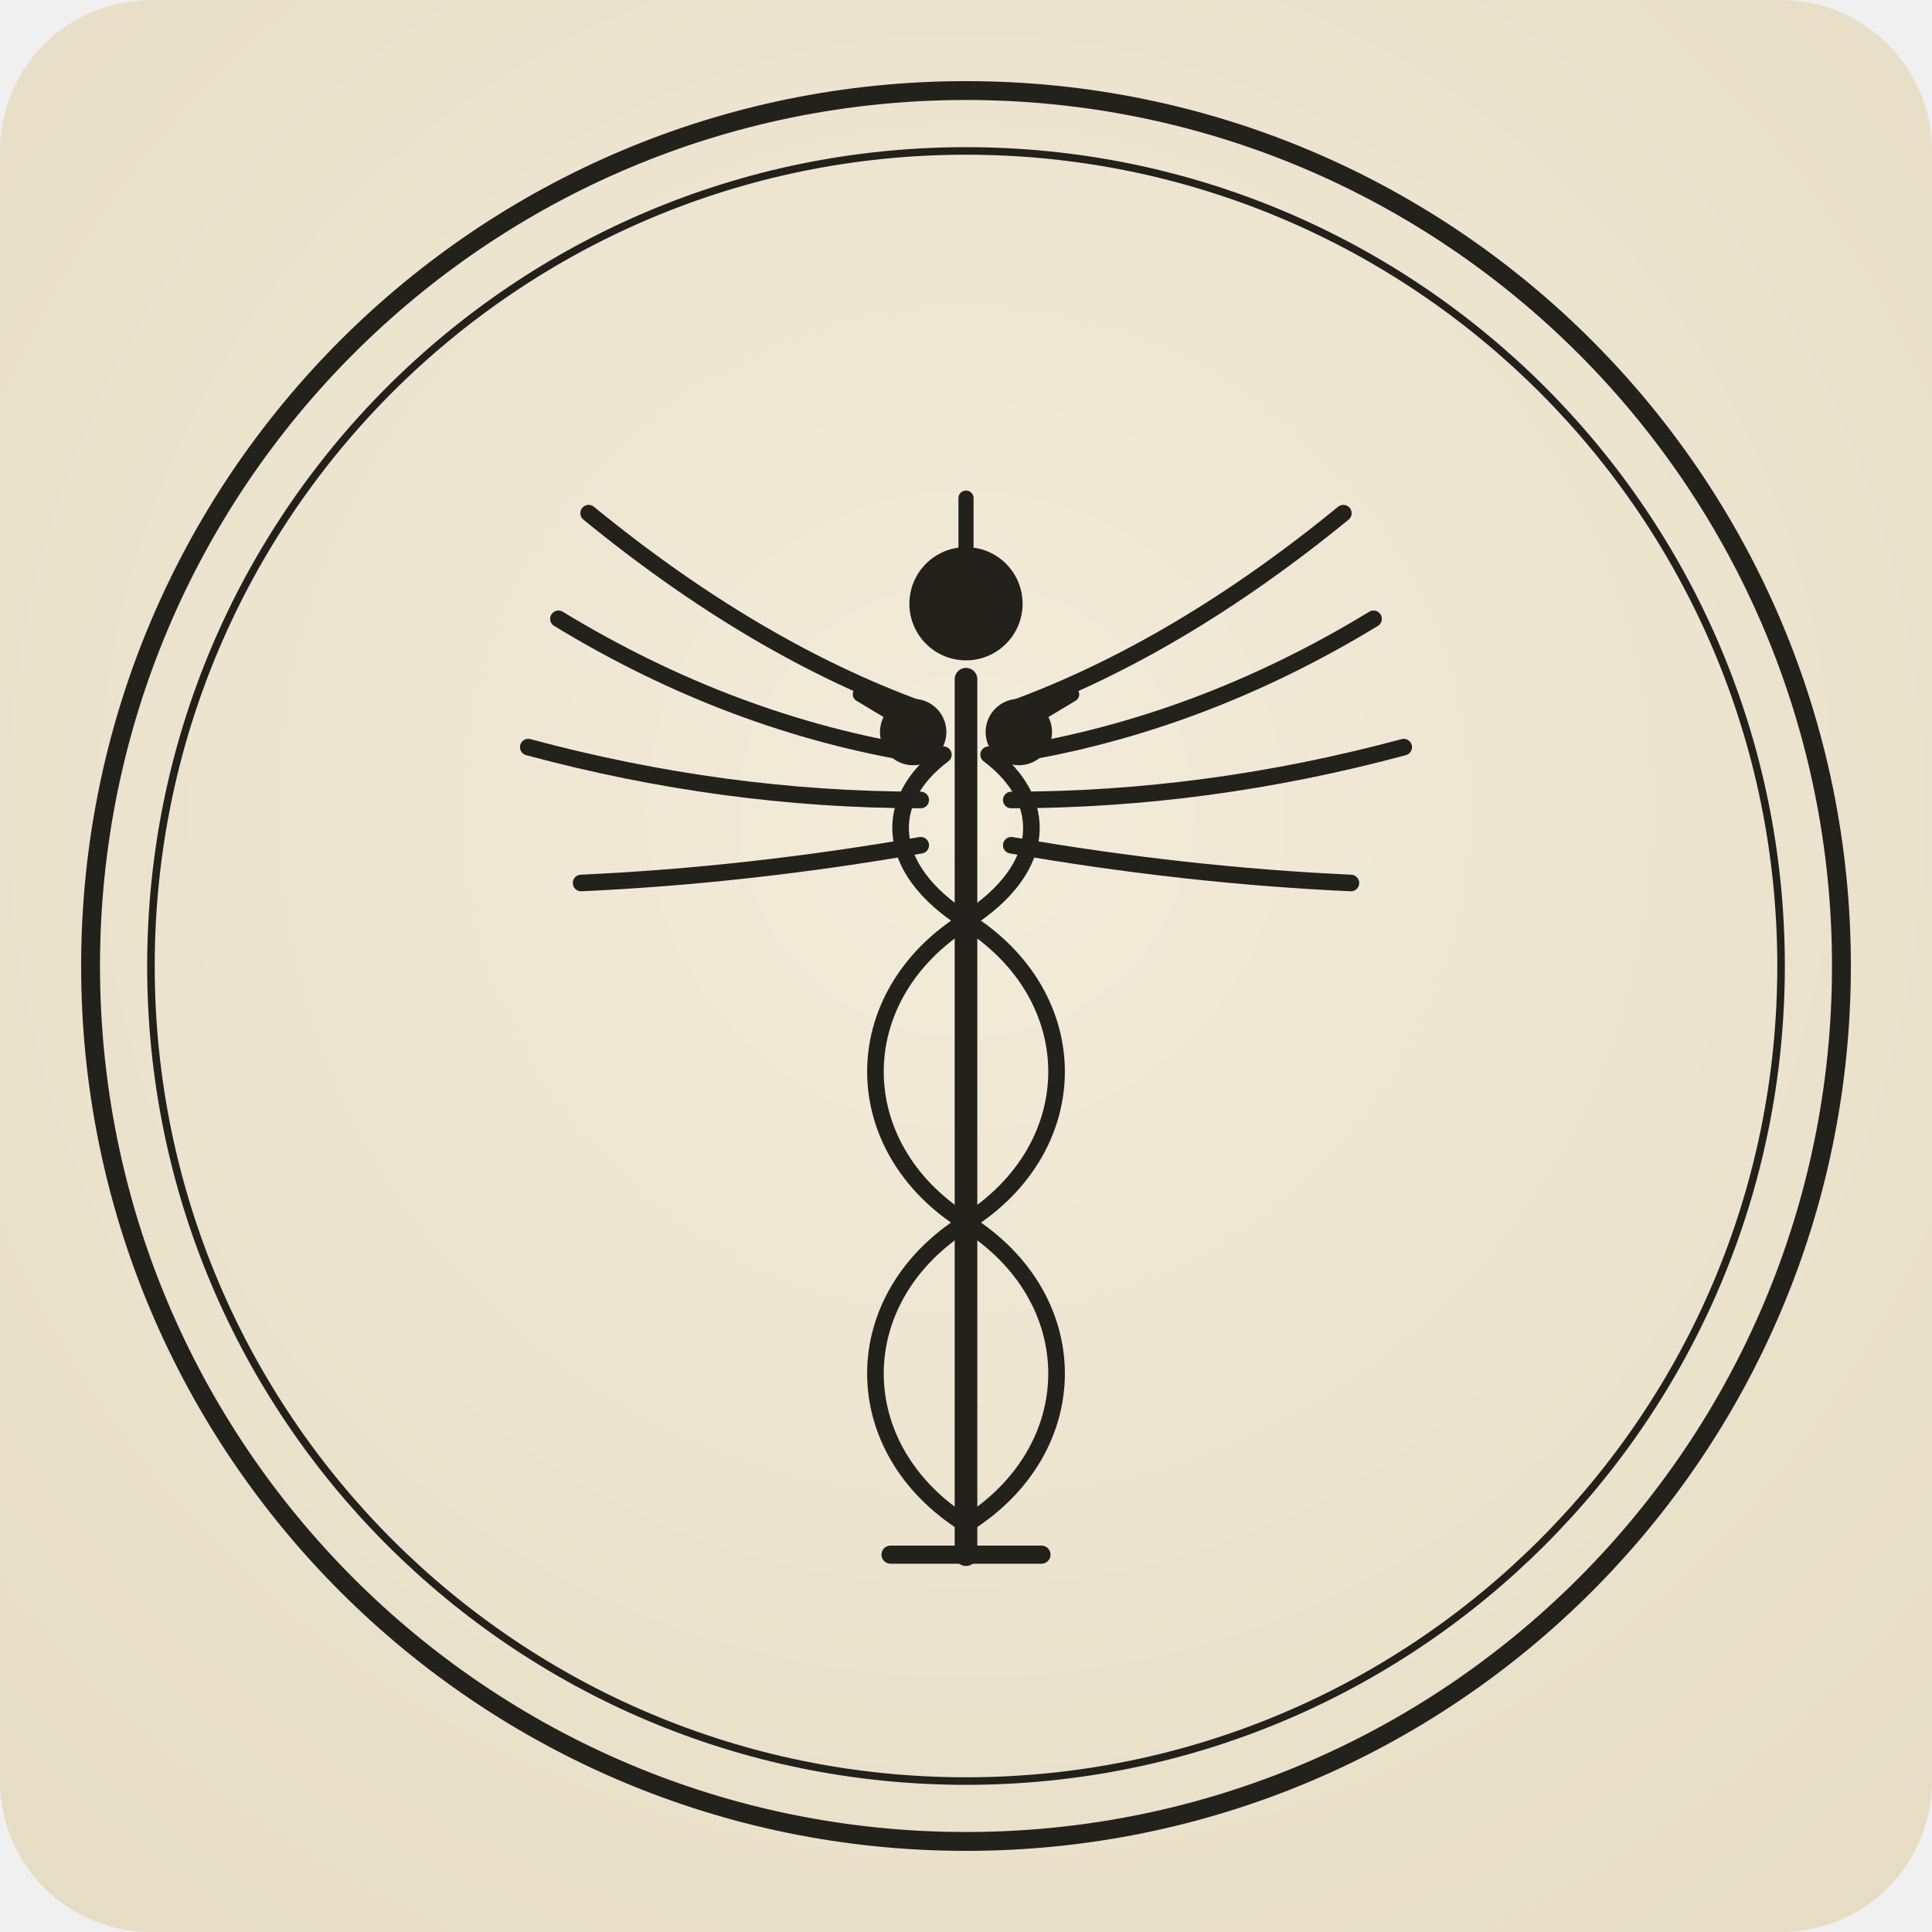
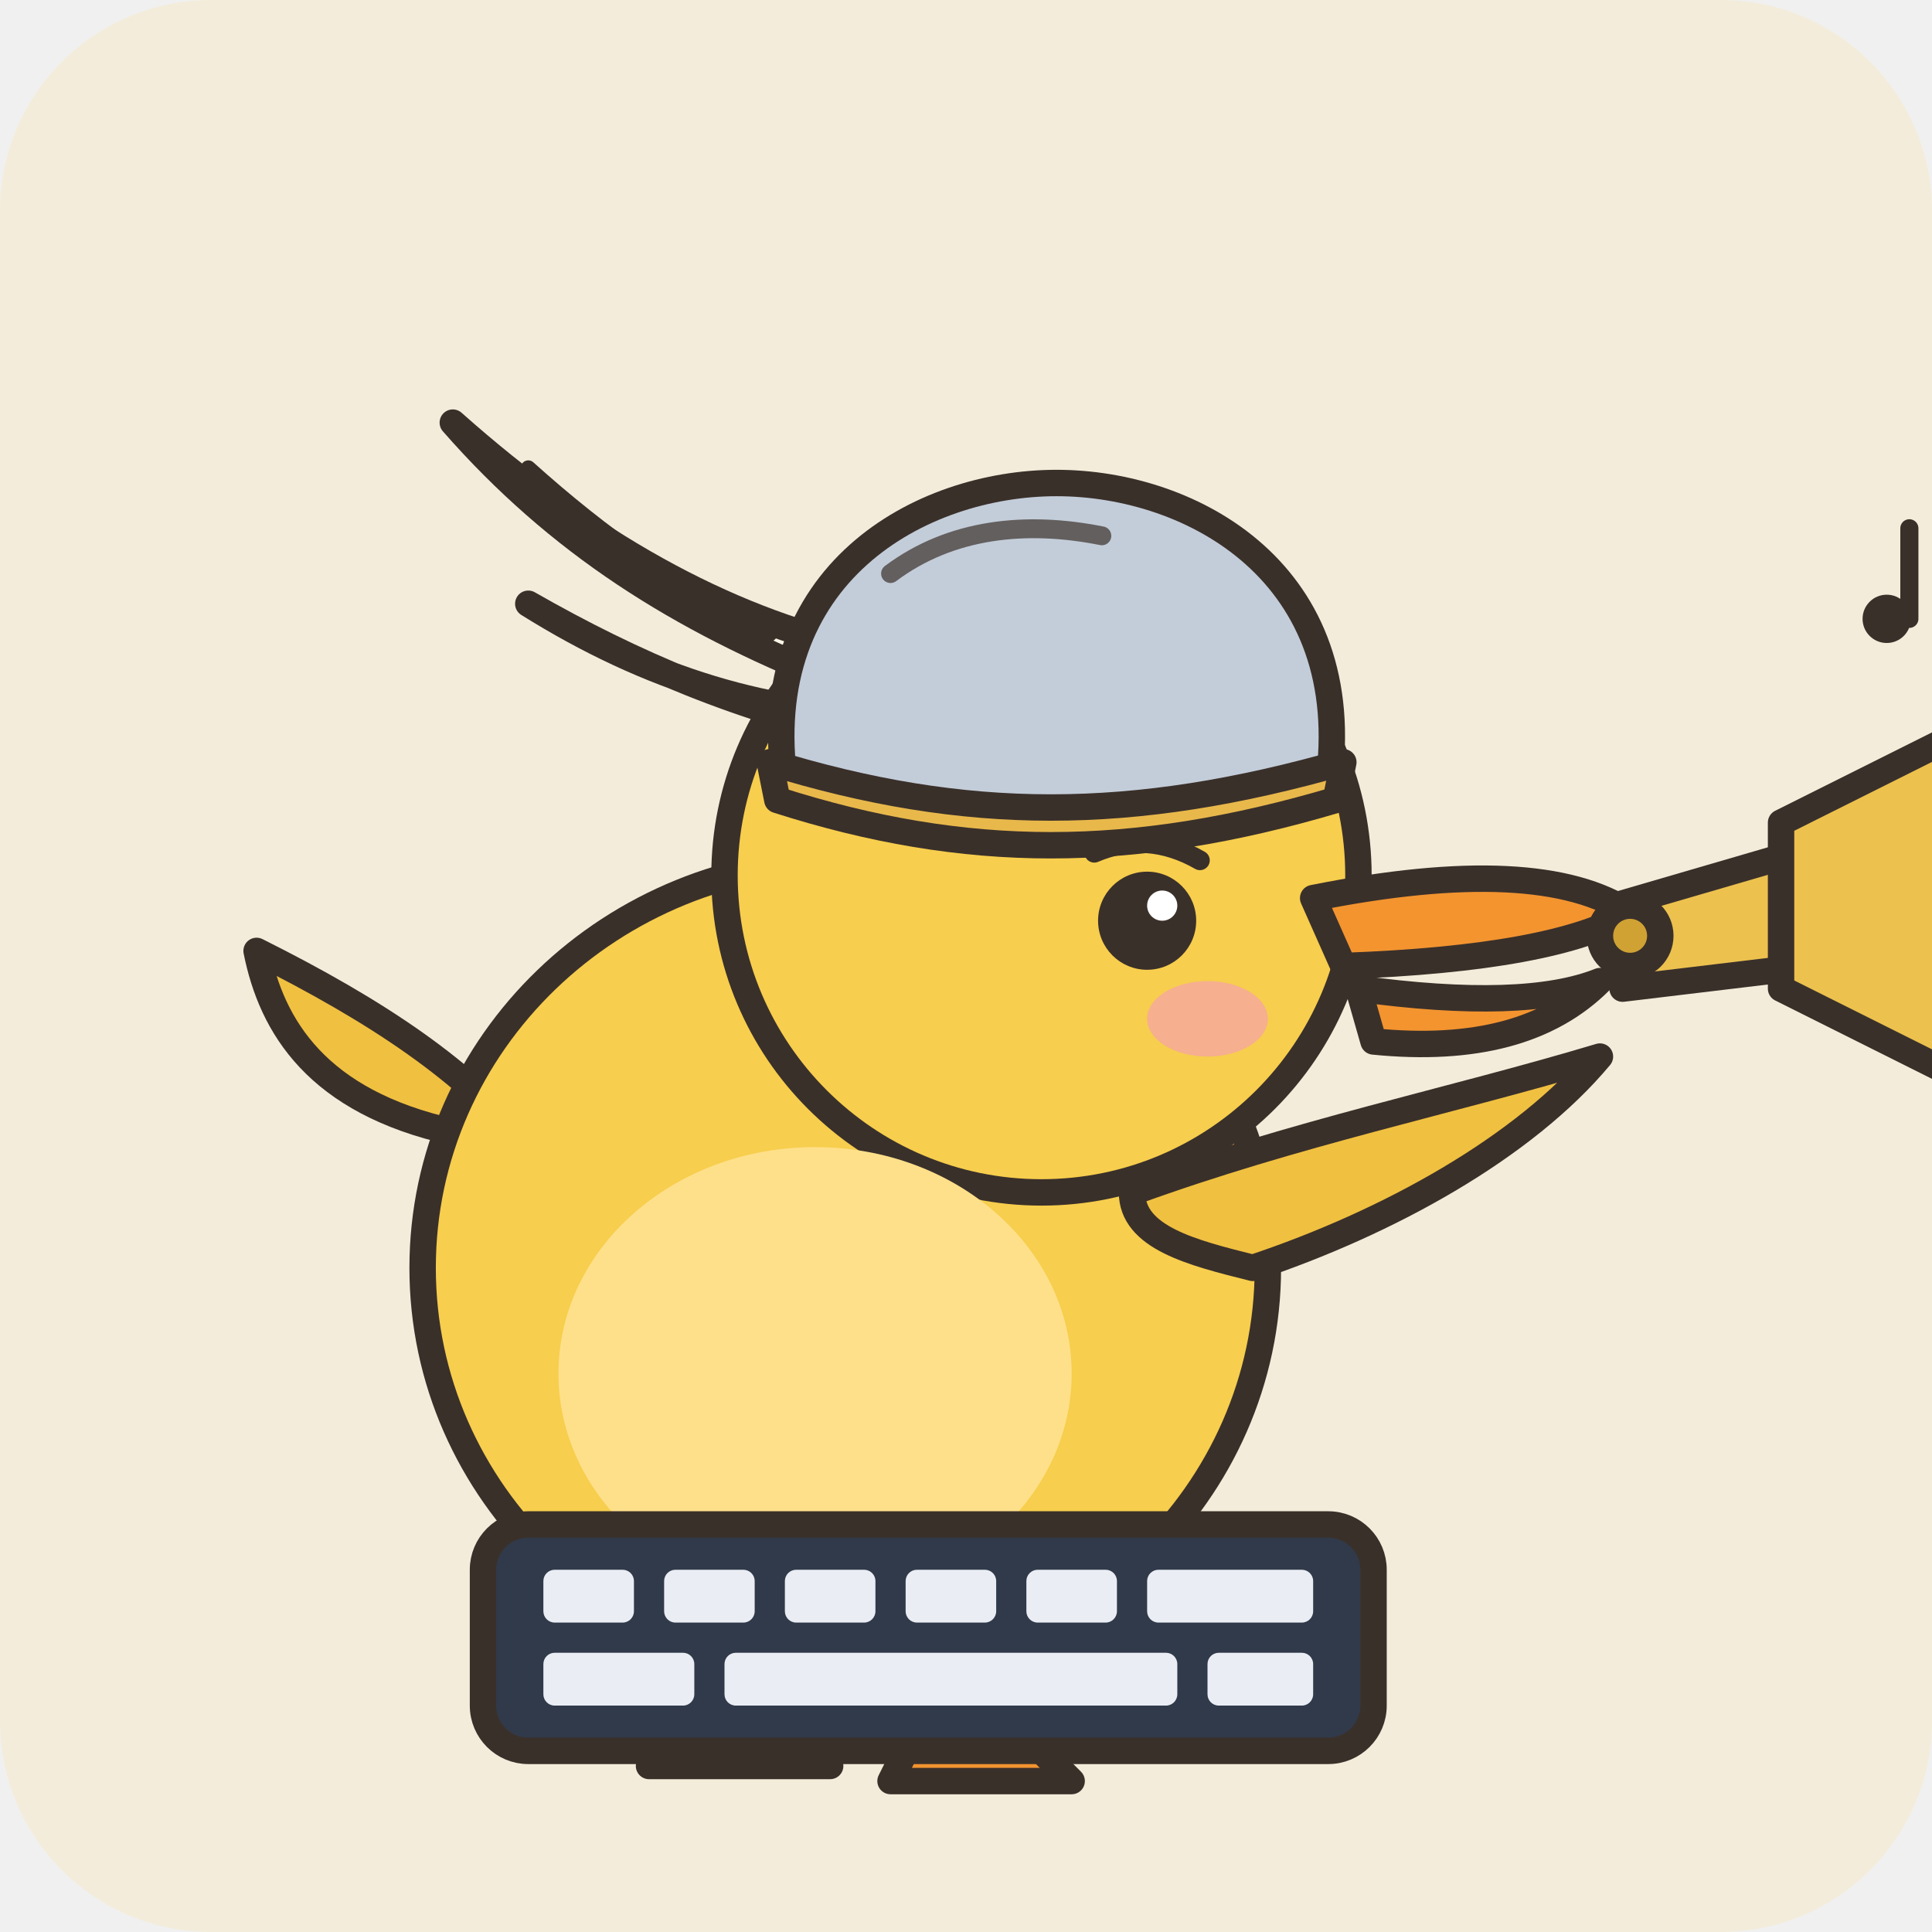
- <svg xmlns="http://www.w3.org/2000/svg" width="256" height="256" viewBox="0 0 256 256" fill="none" role="img" aria-label="S-skills logo">
-   <defs>
-     <radialGradient id="paper" cx="0.5" cy="0.42" r="0.75">
-       <stop offset="0" stop-color="#f3ecda" />
-       <stop offset="1" stop-color="#e6dcc4" />
-     </radialGradient>
-   </defs>
-   <rect x="0" y="0" width="256" height="256" rx="20" fill="url(#paper)" />
-   <g stroke="#23211b" fill="none" stroke-linecap="round" stroke-linejoin="round">
-     <circle cx="128" cy="128" r="116" stroke-width="2.5" />
-     <circle cx="128" cy="128" r="108" stroke-width="1" />
-     <g stroke-width="2.2">
-       <path d="M122 94 Q 100 86 78 68" />
-       <path d="M122 100 Q 97 96 74 82" />
-       <path d="M122 106 Q 96 106 70 99" />
-       <path d="M122 112 Q 99 116 77 117" />
-       <path d="M134 94 Q 156 86 178 68" />
-       <path d="M134 100 Q 159 96 182 82" />
-       <path d="M134 106 Q 160 106 186 99" />
-       <path d="M134 112 Q 157 116 179 117" />
+ <svg xmlns="http://www.w3.org/2000/svg" width="256" height="256" viewBox="0 0 256 256" fill="none" role="img" aria-label="S-skills mascot — herald duck">
+   <rect x="0" y="0" width="256" height="256" rx="28" fill="#f3ecda" />
+   <g stroke="#3a302a" stroke-width="3.5" stroke-linejoin="round" stroke-linecap="round">
+     <path d="M116 98 C 98 94 84 88 70 80 C 86 90 102 95 120 95 C 122 95 120 98 116 98 Z" fill="#efe7d0" />
+     <path d="M110 90 C 90 82 74 72 60 56 C 78 72 96 82 114 86 C 117 87 115 90 110 90 Z" fill="#fbf6e6" />
+     <path d="M102 84 C 90 78 80 71 70 62" stroke-width="2" fill="none" />
+     <path d="M60 150 C 42 146 36 136 34 126 C 50 134 62 142 70 152 Z" fill="#f0c040" />
+     <ellipse cx="112" cy="168" rx="56" ry="54" fill="#f7ce4d" />
+     <circle cx="138" cy="116" r="42" fill="#f7ce4d" />
+     <ellipse cx="108" cy="182" rx="34" ry="30" fill="#ffe08a" stroke="none" />
+     <path d="M150 158 C 172 150 192 146 212 140 C 202 152 184 162 166 168 C 158 166 150 164 150 158 Z" fill="#f0c040" />
+     <path d="M104 104 C 100 76 122 64 140 64 C 158 64 180 76 176 104 C 152 111 128 111 104 104 Z" fill="#c3cdd9" />
+     <path d="M102 101 C 128 109 150 109 178 101 L 177 106 C 150 114 128 114 103 106 Z" fill="#e8b84b" />
+     <path d="M118 76 C 126 70 136 69 146 71" stroke-width="2.5" fill="none" opacity="0.7" />
+     <path d="M145 113 Q 152 110 159 114" stroke-width="2.6" fill="none" />
+     <circle cx="152" cy="122" r="6.5" fill="#3a302a" stroke="none" />
+     <circle cx="154" cy="120" r="2" fill="#ffffff" stroke="none" />
+     <ellipse cx="160" cy="135" rx="8" ry="5" fill="#f6a8a0" stroke="none" opacity="0.8" />
+     <path d="M174 119 Q 204 113 216 121 Q 206 127 178 128 Z" fill="#f3942f" />
+     <path d="M180 131 Q 202 134 212 130 Q 202 140 182 138 Z" fill="#f3942f" />
+     <path d="M214 120 L 238 113 L 240 128 L 215 131 Z" fill="#ecc14e" />
+     <path d="M236 109 L 260 97 L 260 143 L 236 131 Z" fill="#ecc14e" />
+     <path d="M259 98 Q 268 120 259 142" fill="#cfa233" stroke-width="2.5" />
+     <circle cx="216" cy="124" r="4" fill="#cfa233" />
+     <g stroke-width="2.4">
+       <circle cx="250" cy="82" r="3.2" fill="#3a302a" stroke="none" />
+       <path d="M253 82 L 253 70" fill="none" />
+       <circle cx="266" cy="74" r="2.6" fill="#3a302a" stroke="none" />
+       <path d="M268 74 L 268 64" fill="none" />
    </g>
-     <path d="M128 90 L 128 206" stroke-width="3" />
-     <path d="M118 206 L 138 206" stroke-width="2.4" />
-     <g stroke-width="2.2">
-       <path d="M128 202 C 112 192 112 172 128 162 C 144 152 144 132 128 122 C 117 115 117 106 125 100" />
-       <path d="M128 202 C 144 192 144 172 128 162 C 112 152 112 132 128 122 C 139 115 139 106 131 100" />
+     <path d="M96 218 L 86 234 L 110 234 Z" fill="#f3942f" />
+     <path d="M126 220 L 118 236 L 142 236 Z" fill="#f3942f" />
+     <rect x="64" y="202" width="118" height="30" rx="6" fill="#313a4a" />
+     <g fill="#eaeef4" stroke="none">
+       <rect x="72" y="208" width="12" height="7" rx="1.5" />
+       <rect x="88" y="208" width="12" height="7" rx="1.5" />
+       <rect x="104" y="208" width="12" height="7" rx="1.5" />
+       <rect x="120" y="208" width="12" height="7" rx="1.5" />
+       <rect x="136" y="208" width="12" height="7" rx="1.5" />
+       <rect x="152" y="208" width="22" height="7" rx="1.5" />
+       <rect x="72" y="219" width="20" height="7" rx="1.5" />
+       <rect x="96" y="219" width="60" height="7" rx="1.5" />
+       <rect x="160" y="219" width="14" height="7" rx="1.5" />
    </g>
-     <g stroke-width="2">
-       <circle cx="121" cy="97" r="3.4" fill="#23211b" />
-       <circle cx="135" cy="97" r="3.4" fill="#23211b" />
-       <path d="M119 95 L 114 92" />
-       <path d="M137 95 L 142 92" />
-     </g>
-     <circle cx="128" cy="80" r="7" fill="#23211b" />
-     <path d="M128 73 L 128 66" stroke-width="2" />
  </g>
</svg>
